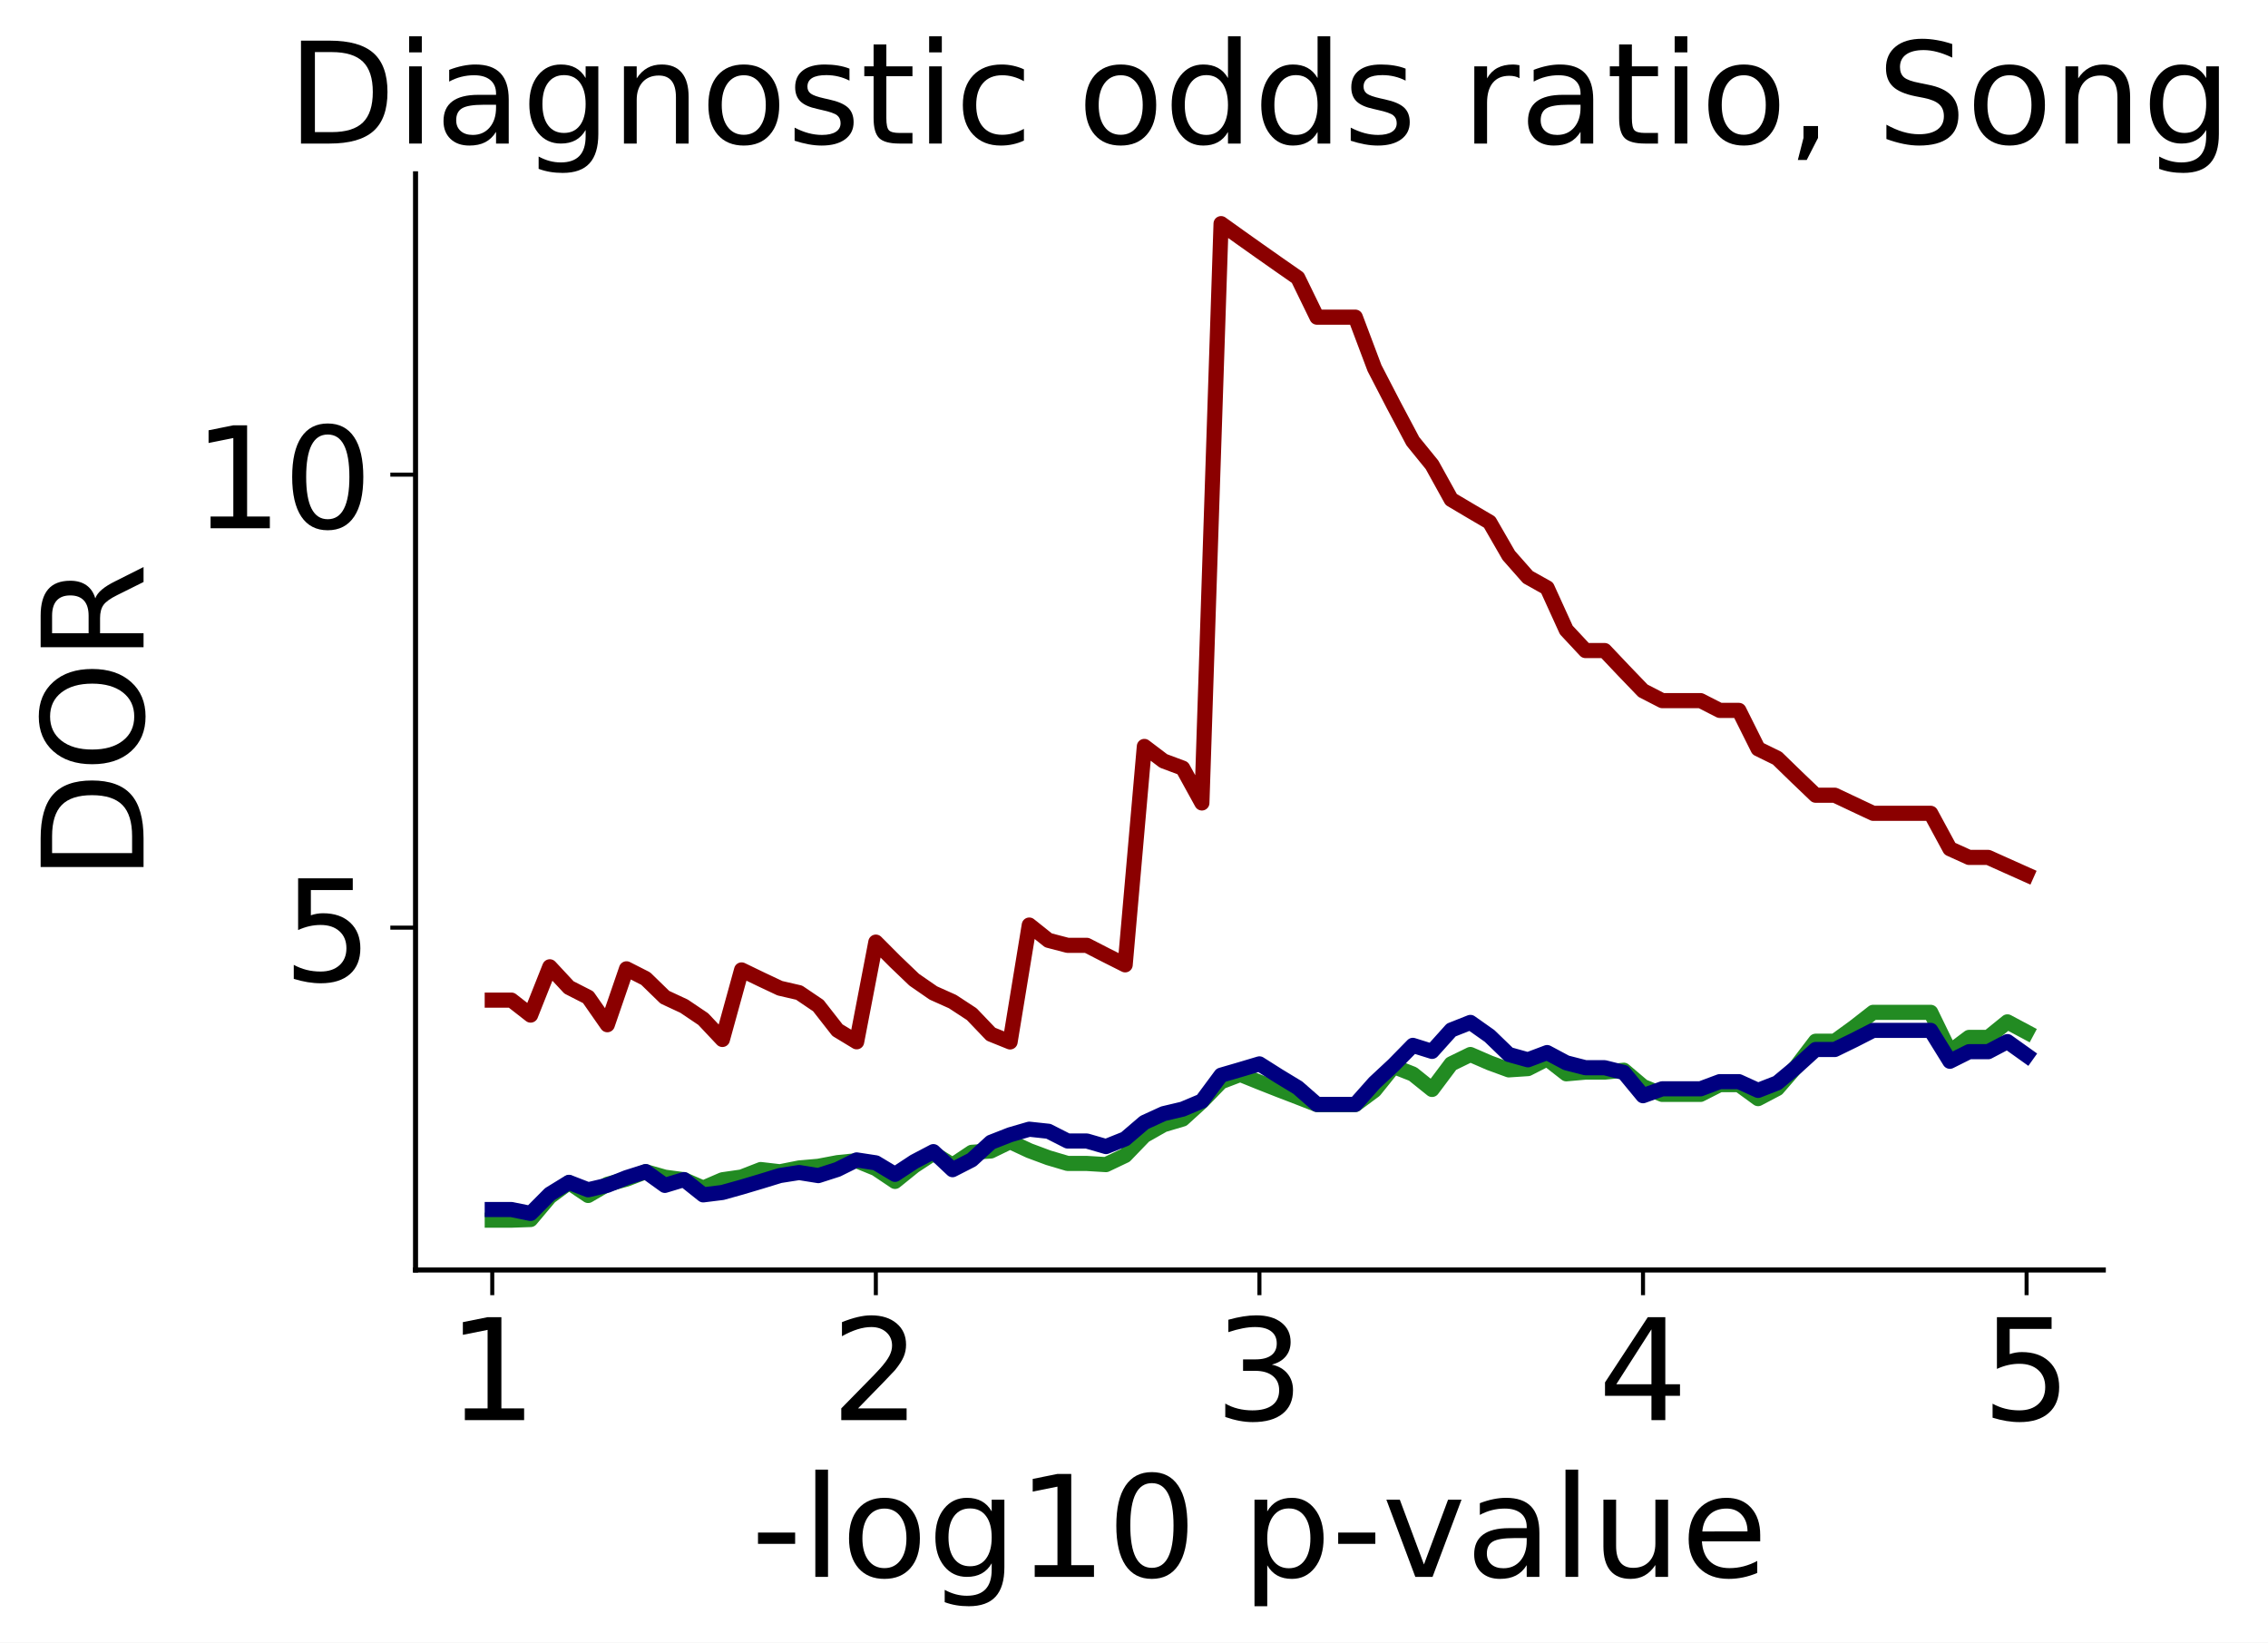
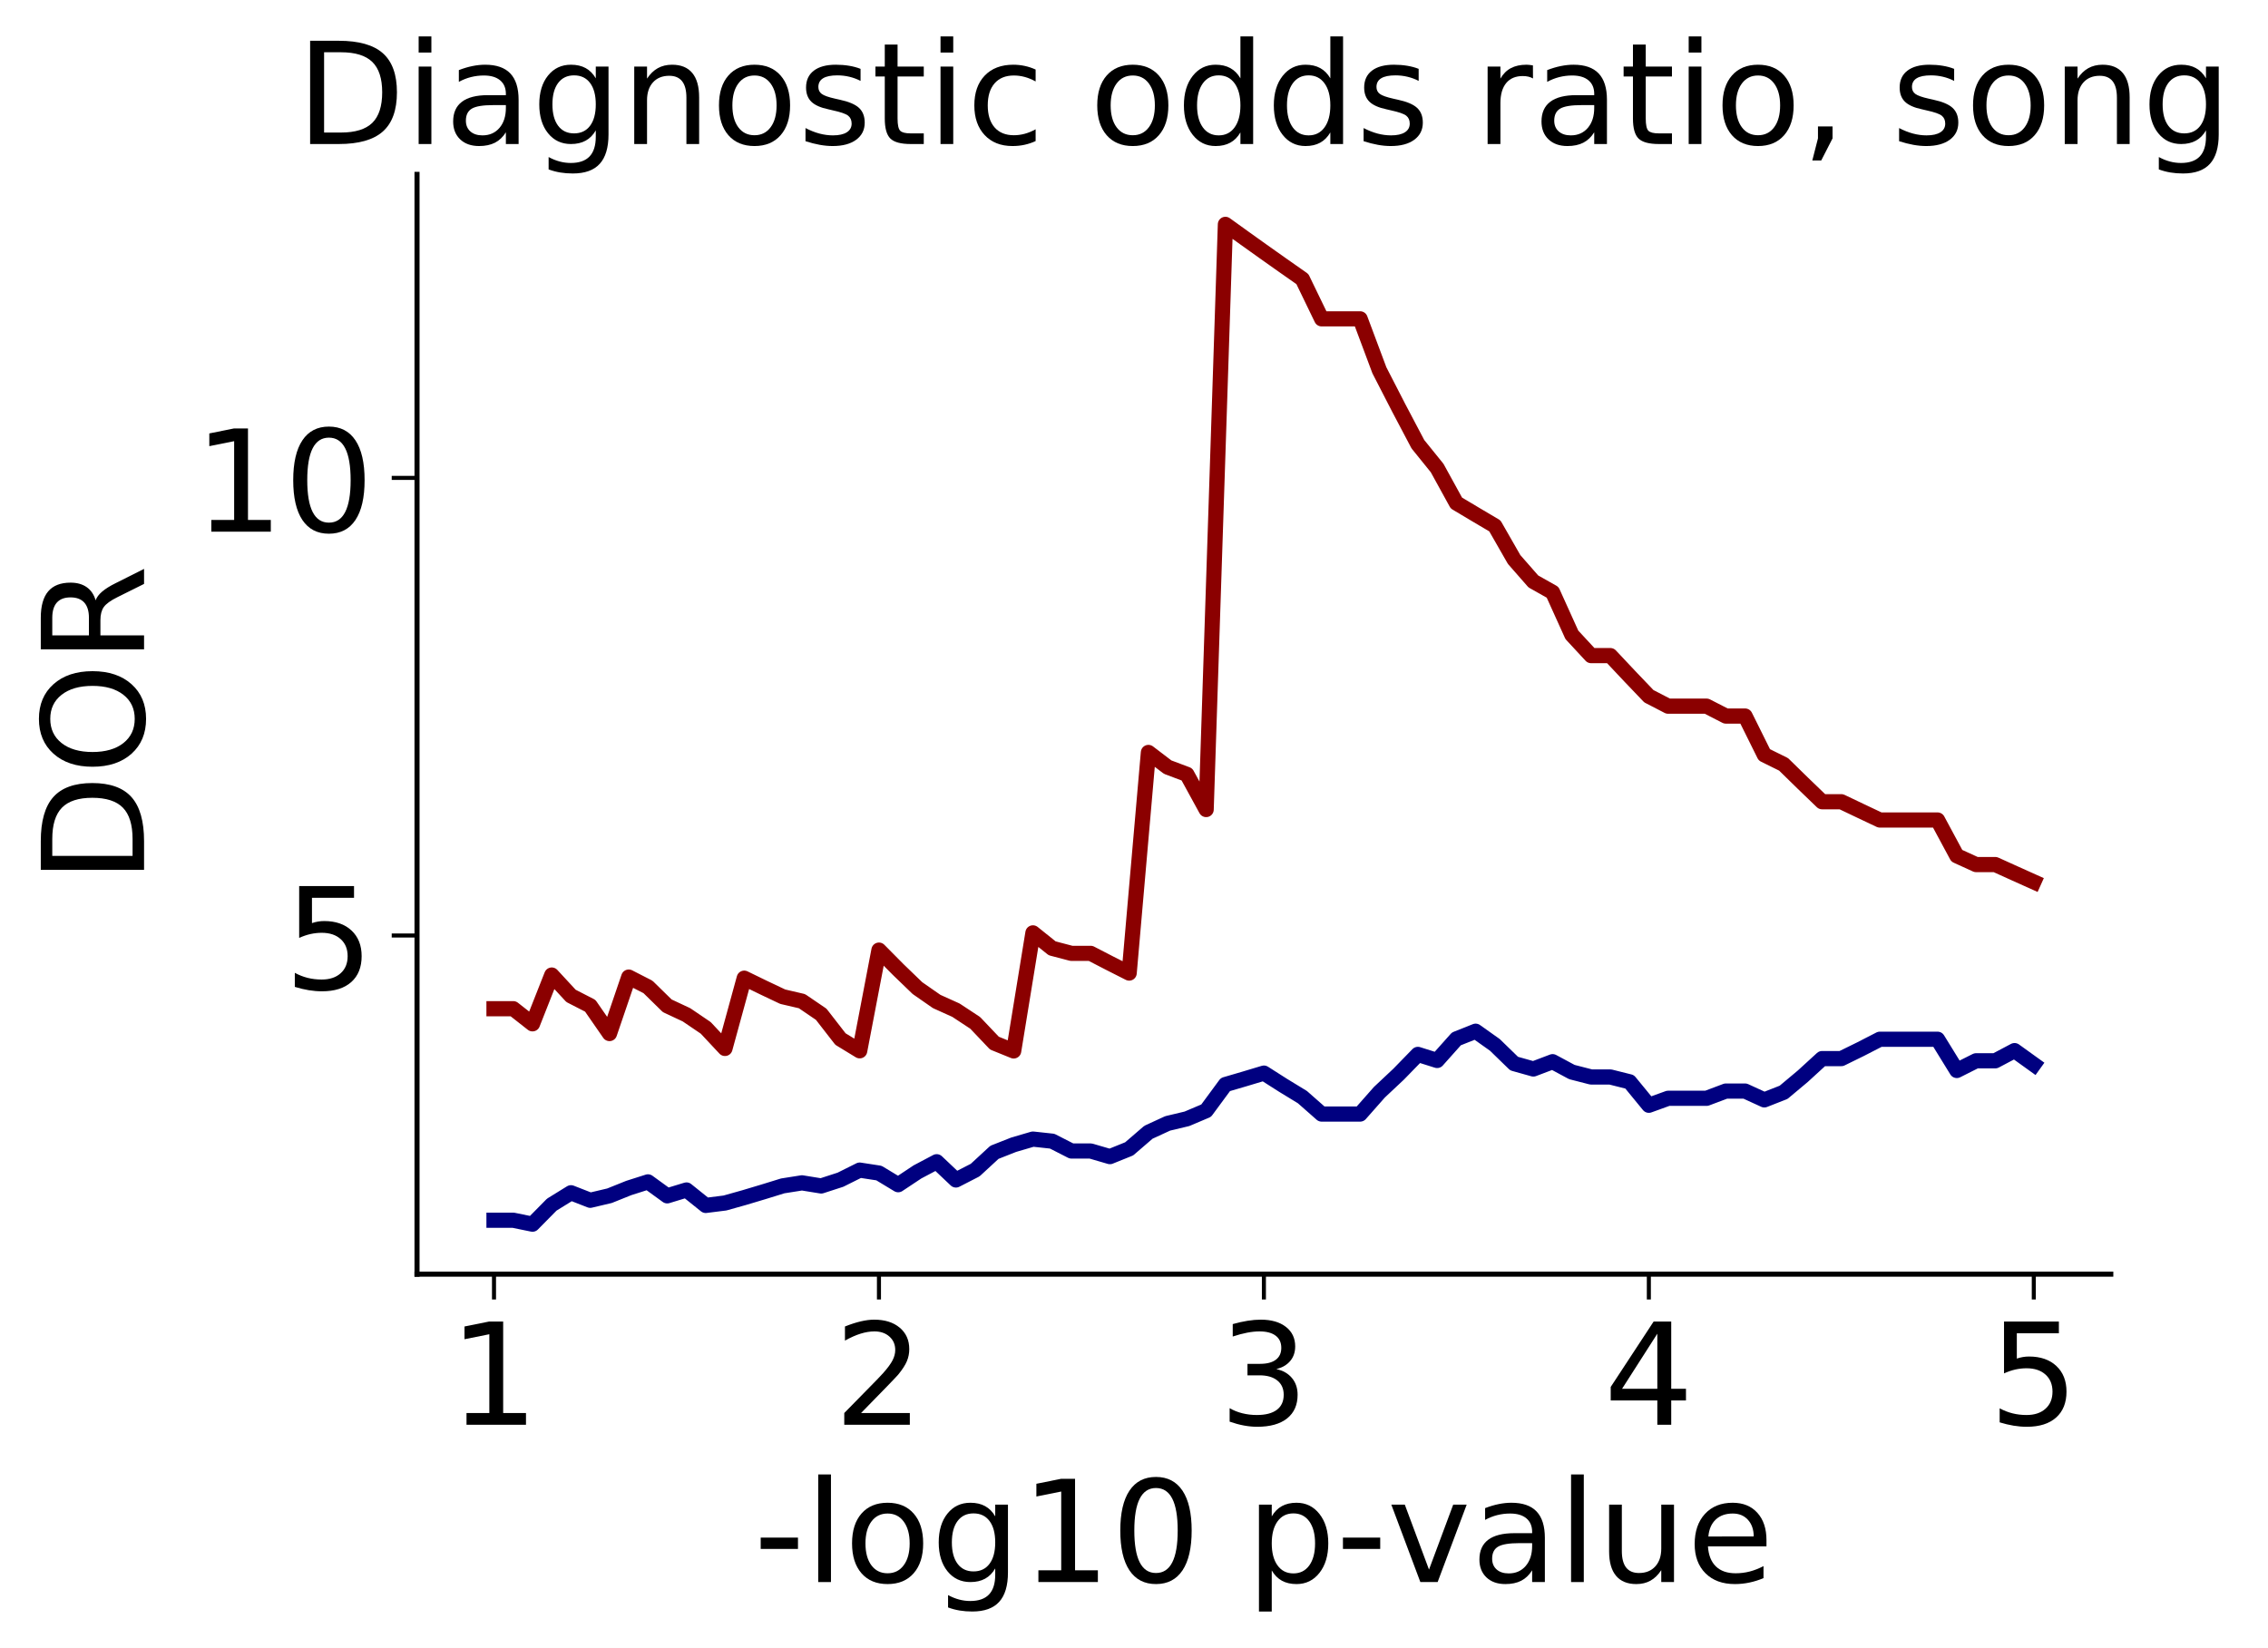
- <svg xmlns="http://www.w3.org/2000/svg" xmlns:xlink="http://www.w3.org/1999/xlink" height="325.813pt" version="1.1" viewBox="0 0 449.898 325.813" width="449.898pt">
+ <svg xmlns="http://www.w3.org/2000/svg" xmlns:xlink="http://www.w3.org/1999/xlink" height="325.813pt" version="1.1" viewBox="0 0 448.304 325.813" width="448.304pt">
  <defs>
    <style type="text/css">
*{stroke-linecap:butt;stroke-linejoin:round;}
  </style>
  </defs>
  <g id="figure_1">
    <g id="patch_1">
-       <path d="M -0 325.813  L 449.898 325.813  L 449.898 0  L -0 0  z " style="fill:#ffffff;" />
+       <path d="M -0 325.813  L 448.304 325.813  L 448.304 0  L -0 0  z " style="fill:#ffffff;" />
    </g>
    <g id="axes_1">
      <g id="patch_2">
        <path d="M 82.429 251.916  L 417.229 251.916  L 417.229 34.476  L 82.429 34.476  z " style="fill:#ffffff;" />
      </g>
      <g id="matplotlib.axis_1">
        <g id="xtick_1">
          <g id="line2d_1">
            <defs>
-               <path d="M 0 0  L 0 5  " id="m112edf96d0" style="stroke:#000000;stroke-width:0.8;" />
-             </defs>
-             <g>
-               <use style="stroke:#000000;stroke-width:0.8;" x="97.647" xlink:href="#m112edf96d0" y="251.916" />
+               <path d="M 0 0  L 0 5  " id="mdcf0095cae" style="stroke:#000000;stroke-width:0.8;" />
+             </defs>
+             <g>
+               <use style="stroke:#000000;stroke-width:0.8;" x="97.647" xlink:href="#mdcf0095cae" y="251.916" />
            </g>
          </g>
          <g id="text_1">
            <defs>
              <path d="M 12.406 8.297  L 28.516 8.297  L 28.516 63.922  L 10.984 60.406  L 10.984 69.391  L 28.422 72.906  L 38.281 72.906  L 38.281 8.297  L 54.391 8.297  L 54.391 0  L 12.406 0  z " id="DejaVuSans-49" />
            </defs>
            <g transform="translate(88.73943 281.6913)scale(0.28 -0.28)">
              <use xlink:href="#DejaVuSans-49" />
            </g>
          </g>
        </g>
        <g id="xtick_2">
          <g id="line2d_2">
            <g>
-               <use style="stroke:#000000;stroke-width:0.8;" x="173.738" xlink:href="#m112edf96d0" y="251.916" />
+               <use style="stroke:#000000;stroke-width:0.8;" x="173.738" xlink:href="#mdcf0095cae" y="251.916" />
            </g>
          </g>
          <g id="text_2">
            <defs>
              <path d="M 19.188 8.297  L 53.609 8.297  L 53.609 0  L 7.328 0  L 7.328 8.297  Q 12.938 14.109 22.625 23.891  Q 32.328 33.688 34.812 36.531  Q 39.547 41.844 41.422 45.531  Q 43.312 49.219 43.312 52.781  Q 43.312 58.594 39.234 62.25  Q 35.156 65.922 28.609 65.922  Q 23.969 65.922 18.812 64.312  Q 13.672 62.703 7.812 59.422  L 7.812 69.391  Q 13.766 71.781 18.938 73  Q 24.125 74.219 28.422 74.219  Q 39.75 74.219 46.484 68.547  Q 53.219 62.891 53.219 53.422  Q 53.219 48.922 51.531 44.891  Q 49.859 40.875 45.406 35.406  Q 44.188 33.984 37.641 27.219  Q 31.109 20.453 19.188 8.297  z " id="DejaVuSans-50" />
            </defs>
            <g transform="translate(164.8303 281.6913)scale(0.28 -0.28)">
              <use xlink:href="#DejaVuSans-50" />
            </g>
          </g>
        </g>
        <g id="xtick_3">
          <g id="line2d_3">
            <g>
-               <use style="stroke:#000000;stroke-width:0.8;" x="249.829" xlink:href="#m112edf96d0" y="251.916" />
+               <use style="stroke:#000000;stroke-width:0.8;" x="249.829" xlink:href="#mdcf0095cae" y="251.916" />
            </g>
          </g>
          <g id="text_3">
            <defs>
              <path d="M 40.578 39.312  Q 47.656 37.797 51.625 33  Q 55.609 28.219 55.609 21.188  Q 55.609 10.406 48.188 4.484  Q 40.766 -1.422 27.094 -1.422  Q 22.516 -1.422 17.656 -0.516  Q 12.797 0.391 7.625 2.203  L 7.625 11.719  Q 11.719 9.328 16.594 8.109  Q 21.484 6.891 26.812 6.891  Q 36.078 6.891 40.938 10.547  Q 45.797 14.203 45.797 21.188  Q 45.797 27.641 41.281 31.266  Q 36.766 34.906 28.719 34.906  L 20.219 34.906  L 20.219 43.016  L 29.109 43.016  Q 36.375 43.016 40.234 45.922  Q 44.094 48.828 44.094 54.297  Q 44.094 59.906 40.109 62.906  Q 36.141 65.922 28.719 65.922  Q 24.656 65.922 20.016 65.031  Q 15.375 64.156 9.812 62.312  L 9.812 71.094  Q 15.438 72.656 20.344 73.438  Q 25.25 74.219 29.594 74.219  Q 40.828 74.219 47.359 69.109  Q 53.906 64.016 53.906 55.328  Q 53.906 49.266 50.438 45.094  Q 46.969 40.922 40.578 39.312  z " id="DejaVuSans-51" />
            </defs>
            <g transform="translate(240.9212 281.6913)scale(0.28 -0.28)">
              <use xlink:href="#DejaVuSans-51" />
            </g>
          </g>
        </g>
        <g id="xtick_4">
          <g id="line2d_4">
            <g>
-               <use style="stroke:#000000;stroke-width:0.8;" x="325.92" xlink:href="#m112edf96d0" y="251.916" />
+               <use style="stroke:#000000;stroke-width:0.8;" x="325.92" xlink:href="#mdcf0095cae" y="251.916" />
            </g>
          </g>
          <g id="text_4">
            <defs>
              <path d="M 37.797 64.312  L 12.891 25.391  L 37.797 25.391  z M 35.203 72.906  L 47.609 72.906  L 47.609 25.391  L 58.016 25.391  L 58.016 17.188  L 47.609 17.188  L 47.609 0  L 37.797 0  L 37.797 17.188  L 4.891 17.188  L 4.891 26.703  z " id="DejaVuSans-52" />
            </defs>
            <g transform="translate(317.0122 281.6913)scale(0.28 -0.28)">
              <use xlink:href="#DejaVuSans-52" />
            </g>
          </g>
        </g>
        <g id="xtick_5">
          <g id="line2d_5">
            <g>
-               <use style="stroke:#000000;stroke-width:0.8;" x="402.011" xlink:href="#m112edf96d0" y="251.916" />
+               <use style="stroke:#000000;stroke-width:0.8;" x="402.011" xlink:href="#mdcf0095cae" y="251.916" />
            </g>
          </g>
          <g id="text_5">
            <defs>
              <path d="M 10.797 72.906  L 49.516 72.906  L 49.516 64.594  L 19.828 64.594  L 19.828 46.734  Q 21.969 47.469 24.109 47.828  Q 26.266 48.188 28.422 48.188  Q 40.625 48.188 47.75 41.5  Q 54.891 34.812 54.891 23.391  Q 54.891 11.625 47.562 5.094  Q 40.234 -1.422 26.906 -1.422  Q 22.312 -1.422 17.547 -0.641  Q 12.797 0.141 7.719 1.703  L 7.719 11.625  Q 12.109 9.234 16.797 8.062  Q 21.484 6.891 26.703 6.891  Q 35.156 6.891 40.078 11.328  Q 45.016 15.766 45.016 23.391  Q 45.016 31 40.078 35.438  Q 35.156 39.891 26.703 39.891  Q 22.75 39.891 18.812 39.016  Q 14.891 38.141 10.797 36.281  z " id="DejaVuSans-53" />
            </defs>
            <g transform="translate(393.1031 281.6913)scale(0.28 -0.28)">
              <use xlink:href="#DejaVuSans-53" />
            </g>
          </g>
        </g>
        <g id="text_6">
          <defs>
            <path d="M 4.891 31.391  L 31.203 31.391  L 31.203 23.391  L 4.891 23.391  z " id="DejaVuSans-45" />
            <path d="M 9.422 75.984  L 18.406 75.984  L 18.406 0  L 9.422 0  z " id="DejaVuSans-108" />
            <path d="M 30.609 48.391  Q 23.391 48.391 19.188 42.75  Q 14.984 37.109 14.984 27.297  Q 14.984 17.484 19.156 11.844  Q 23.344 6.203 30.609 6.203  Q 37.797 6.203 41.984 11.859  Q 46.188 17.531 46.188 27.297  Q 46.188 37.016 41.984 42.703  Q 37.797 48.391 30.609 48.391  z M 30.609 56  Q 42.328 56 49.016 48.375  Q 55.719 40.766 55.719 27.297  Q 55.719 13.875 49.016 6.219  Q 42.328 -1.422 30.609 -1.422  Q 18.844 -1.422 12.172 6.219  Q 5.516 13.875 5.516 27.297  Q 5.516 40.766 12.172 48.375  Q 18.844 56 30.609 56  z " id="DejaVuSans-111" />
            <path d="M 45.406 27.984  Q 45.406 37.75 41.375 43.109  Q 37.359 48.484 30.078 48.484  Q 22.859 48.484 18.828 43.109  Q 14.797 37.75 14.797 27.984  Q 14.797 18.266 18.828 12.891  Q 22.859 7.516 30.078 7.516  Q 37.359 7.516 41.375 12.891  Q 45.406 18.266 45.406 27.984  z M 54.391 6.781  Q 54.391 -7.172 48.188 -13.984  Q 42 -20.797 29.203 -20.797  Q 24.469 -20.797 20.266 -20.094  Q 16.062 -19.391 12.109 -17.922  L 12.109 -9.188  Q 16.062 -11.328 19.922 -12.344  Q 23.781 -13.375 27.781 -13.375  Q 36.625 -13.375 41.016 -8.766  Q 45.406 -4.156 45.406 5.172  L 45.406 9.625  Q 42.625 4.781 38.281 2.391  Q 33.938 0 27.875 0  Q 17.828 0 11.672 7.656  Q 5.516 15.328 5.516 27.984  Q 5.516 40.672 11.672 48.328  Q 17.828 56 27.875 56  Q 33.938 56 38.281 53.609  Q 42.625 51.219 45.406 46.391  L 45.406 54.688  L 54.391 54.688  z " id="DejaVuSans-103" />
            <path d="M 31.781 66.406  Q 24.172 66.406 20.328 58.906  Q 16.5 51.422 16.5 36.375  Q 16.5 21.391 20.328 13.891  Q 24.172 6.391 31.781 6.391  Q 39.453 6.391 43.281 13.891  Q 47.125 21.391 47.125 36.375  Q 47.125 51.422 43.281 58.906  Q 39.453 66.406 31.781 66.406  z M 31.781 74.219  Q 44.047 74.219 50.516 64.516  Q 56.984 54.828 56.984 36.375  Q 56.984 17.969 50.516 8.266  Q 44.047 -1.422 31.781 -1.422  Q 19.531 -1.422 13.062 8.266  Q 6.594 17.969 6.594 36.375  Q 6.594 54.828 13.062 64.516  Q 19.531 74.219 31.781 74.219  z " id="DejaVuSans-48" />
            <path id="DejaVuSans-32" />
            <path d="M 18.109 8.203  L 18.109 -20.797  L 9.078 -20.797  L 9.078 54.688  L 18.109 54.688  L 18.109 46.391  Q 20.953 51.266 25.266 53.625  Q 29.594 56 35.594 56  Q 45.562 56 51.781 48.094  Q 58.016 40.188 58.016 27.297  Q 58.016 14.406 51.781 6.484  Q 45.562 -1.422 35.594 -1.422  Q 29.594 -1.422 25.266 0.953  Q 20.953 3.328 18.109 8.203  z M 48.688 27.297  Q 48.688 37.203 44.609 42.844  Q 40.531 48.484 33.406 48.484  Q 26.266 48.484 22.188 42.844  Q 18.109 37.203 18.109 27.297  Q 18.109 17.391 22.188 11.75  Q 26.266 6.109 33.406 6.109  Q 40.531 6.109 44.609 11.75  Q 48.688 17.391 48.688 27.297  z " id="DejaVuSans-112" />
            <path d="M 2.984 54.688  L 12.5 54.688  L 29.594 8.797  L 46.688 54.688  L 56.203 54.688  L 35.688 0  L 23.484 0  z " id="DejaVuSans-118" />
            <path d="M 34.281 27.484  Q 23.391 27.484 19.188 25  Q 14.984 22.516 14.984 16.5  Q 14.984 11.719 18.141 8.906  Q 21.297 6.109 26.703 6.109  Q 34.188 6.109 38.703 11.406  Q 43.219 16.703 43.219 25.484  L 43.219 27.484  z M 52.203 31.203  L 52.203 0  L 43.219 0  L 43.219 8.297  Q 40.141 3.328 35.547 0.953  Q 30.953 -1.422 24.312 -1.422  Q 15.922 -1.422 10.953 3.297  Q 6 8.016 6 15.922  Q 6 25.141 12.172 29.828  Q 18.359 34.516 30.609 34.516  L 43.219 34.516  L 43.219 35.406  Q 43.219 41.609 39.141 45  Q 35.062 48.391 27.688 48.391  Q 23 48.391 18.547 47.266  Q 14.109 46.141 10.016 43.891  L 10.016 52.203  Q 14.938 54.109 19.578 55.047  Q 24.219 56 28.609 56  Q 40.484 56 46.344 49.844  Q 52.203 43.703 52.203 31.203  z " id="DejaVuSans-97" />
            <path d="M 8.5 21.578  L 8.5 54.688  L 17.484 54.688  L 17.484 21.922  Q 17.484 14.156 20.5 10.266  Q 23.531 6.391 29.594 6.391  Q 36.859 6.391 41.078 11.031  Q 45.312 15.672 45.312 23.688  L 45.312 54.688  L 54.297 54.688  L 54.297 0  L 45.312 0  L 45.312 8.406  Q 42.047 3.422 37.719 1  Q 33.406 -1.422 27.688 -1.422  Q 18.266 -1.422 13.375 4.438  Q 8.5 10.297 8.5 21.578  z M 31.109 56  z " id="DejaVuSans-117" />
            <path d="M 56.203 29.594  L 56.203 25.203  L 14.891 25.203  Q 15.484 15.922 20.484 11.062  Q 25.484 6.203 34.422 6.203  Q 39.594 6.203 44.453 7.469  Q 49.312 8.734 54.109 11.281  L 54.109 2.781  Q 49.266 0.734 44.188 -0.344  Q 39.109 -1.422 33.891 -1.422  Q 20.797 -1.422 13.156 6.188  Q 5.516 13.812 5.516 26.812  Q 5.516 40.234 12.766 48.109  Q 20.016 56 32.328 56  Q 43.359 56 49.781 48.891  Q 56.203 41.797 56.203 29.594  z M 47.219 32.234  Q 47.125 39.594 43.094 43.984  Q 39.062 48.391 32.422 48.391  Q 24.906 48.391 20.391 44.141  Q 15.875 39.891 15.188 32.172  z " id="DejaVuSans-101" />
          </defs>
          <g transform="translate(148.9938 312.79)scale(0.28 -0.28)">
            <use xlink:href="#DejaVuSans-45" />
            <use x="36.084" xlink:href="#DejaVuSans-108" />
            <use x="63.867" xlink:href="#DejaVuSans-111" />
            <use x="125.049" xlink:href="#DejaVuSans-103" />
            <use x="188.525" xlink:href="#DejaVuSans-49" />
            <use x="252.148" xlink:href="#DejaVuSans-48" />
            <use x="315.771" xlink:href="#DejaVuSans-32" />
            <use x="347.559" xlink:href="#DejaVuSans-112" />
            <use x="411.035" xlink:href="#DejaVuSans-45" />
            <use x="447.088" xlink:href="#DejaVuSans-118" />
            <use x="506.268" xlink:href="#DejaVuSans-97" />
            <use x="567.547" xlink:href="#DejaVuSans-108" />
            <use x="595.33" xlink:href="#DejaVuSans-117" />
            <use x="658.709" xlink:href="#DejaVuSans-101" />
          </g>
        </g>
      </g>
      <g id="matplotlib.axis_2">
        <g id="ytick_1">
          <g id="line2d_6">
            <defs>
-               <path d="M 0 0  L -5 0  " id="m7db0b25d14" style="stroke:#000000;stroke-width:0.8;" />
-             </defs>
-             <g>
-               <use style="stroke:#000000;stroke-width:0.8;" x="82.429" xlink:href="#m7db0b25d14" y="184.006" />
+               <path d="M 0 0  L -5 0  " id="m102a51d608" style="stroke:#000000;stroke-width:0.8;" />
+             </defs>
+             <g>
+               <use style="stroke:#000000;stroke-width:0.8;" x="82.429" xlink:href="#m102a51d608" y="184.955" />
            </g>
          </g>
          <g id="text_7">
-             <g transform="translate(56.11375 194.644)scale(0.28 -0.28)">
+             <g transform="translate(56.11375 195.5933)scale(0.28 -0.28)">
              <use xlink:href="#DejaVuSans-53" />
            </g>
          </g>
        </g>
        <g id="ytick_2">
          <g id="line2d_7">
            <g>
-               <use style="stroke:#000000;stroke-width:0.8;" x="82.429" xlink:href="#m7db0b25d14" y="94.146" />
+               <use style="stroke:#000000;stroke-width:0.8;" x="82.429" xlink:href="#m102a51d608" y="94.485" />
            </g>
          </g>
          <g id="text_8">
-             <g transform="translate(38.29875 104.7842)scale(0.28 -0.28)">
+             <g transform="translate(38.29875 105.1227)scale(0.28 -0.28)">
              <use xlink:href="#DejaVuSans-49" />
              <use x="63.623" xlink:href="#DejaVuSans-48" />
            </g>
          </g>
        </g>
        <g id="text_9">
          <defs>
            <path d="M 19.672 64.797  L 19.672 8.109  L 31.594 8.109  Q 46.688 8.109 53.688 14.938  Q 60.688 21.781 60.688 36.531  Q 60.688 51.172 53.688 57.984  Q 46.688 64.797 31.594 64.797  z M 9.812 72.906  L 30.078 72.906  Q 51.266 72.906 61.172 64.094  Q 71.094 55.281 71.094 36.531  Q 71.094 17.672 61.125 8.828  Q 51.172 0 30.078 0  L 9.812 0  z " id="DejaVuSans-68" />
            <path d="M 39.406 66.219  Q 28.656 66.219 22.328 58.203  Q 16.016 50.203 16.016 36.375  Q 16.016 22.609 22.328 14.594  Q 28.656 6.594 39.406 6.594  Q 50.141 6.594 56.422 14.594  Q 62.703 22.609 62.703 36.375  Q 62.703 50.203 56.422 58.203  Q 50.141 66.219 39.406 66.219  z M 39.406 74.219  Q 54.734 74.219 63.906 63.938  Q 73.094 53.656 73.094 36.375  Q 73.094 19.141 63.906 8.859  Q 54.734 -1.422 39.406 -1.422  Q 24.031 -1.422 14.812 8.828  Q 5.609 19.094 5.609 36.375  Q 5.609 53.656 14.812 63.938  Q 24.031 74.219 39.406 74.219  z " id="DejaVuSans-79" />
            <path d="M 44.391 34.188  Q 47.562 33.109 50.562 29.594  Q 53.562 26.078 56.594 19.922  L 66.609 0  L 56 0  L 46.688 18.703  Q 43.062 26.031 39.672 28.422  Q 36.281 30.812 30.422 30.812  L 19.672 30.812  L 19.672 0  L 9.812 0  L 9.812 72.906  L 32.078 72.906  Q 44.578 72.906 50.734 67.672  Q 56.891 62.453 56.891 51.906  Q 56.891 45.016 53.688 40.469  Q 50.484 35.938 44.391 34.188  z M 19.672 64.797  L 19.672 38.922  L 32.078 38.922  Q 39.203 38.922 42.844 42.219  Q 46.484 45.516 46.484 51.906  Q 46.484 58.297 42.844 61.547  Q 39.203 64.797 32.078 64.797  z " id="DejaVuSans-82" />
          </defs>
          <g transform="translate(28.47563 174.7241)rotate(-90)scale(0.28 -0.28)">
            <use xlink:href="#DejaVuSans-68" />
            <use x="77.002" xlink:href="#DejaVuSans-79" />
            <use x="155.713" xlink:href="#DejaVuSans-82" />
          </g>
        </g>
      </g>
      <g id="line2d_8">
-         <path clip-path="url(#pf96921e2d4)" d="M 97.647 198.384  L 101.451 198.384  L 105.256 201.354  L 109.061 191.776  L 112.865 195.864  L 116.67 197.806  L 120.474 203.262  L 124.279 192.175  L 128.083 194.11  L 131.888 197.811  L 135.692 199.582  L 139.497 202.146  L 143.301 206.188  L 147.106 192.393  L 150.911 194.233  L 154.715 196.026  L 158.52 196.905  L 162.324 199.478  L 166.129 204.346  L 169.933 206.651  L 173.738 186.88  L 177.542 190.695  L 181.347 194.34  L 185.151 196.97  L 188.956 198.675  L 192.761 201.166  L 196.565 205.144  L 200.37 206.678  L 204.174 183.494  L 207.979 186.527  L 211.783 187.518  L 215.588 187.518  L 219.392 189.471  L 223.197 191.386  L 227.001 148.062  L 230.806 150.945  L 234.611 152.365  L 238.415 159.274  L 242.22 44.359  L 246.024 47.081  L 249.829 49.778  L 253.633 52.451  L 257.438 55.101  L 261.242 62.911  L 265.047 62.911  L 268.851 62.911  L 272.656 73.012  L 276.461 80.363  L 280.265 87.529  L 284.07 92.208  L 287.874 99.081  L 291.679 101.335  L 295.483 103.571  L 299.288 110.17  L 303.092 114.481  L 306.897 116.611  L 310.701 124.966  L 314.506 129.045  L 318.311 129.045  L 322.115 133.063  L 325.92 137.018  L 329.724 138.974  L 333.529 138.974  L 337.333 138.974  L 341.138 140.914  L 344.942 140.914  L 348.747 148.532  L 352.551 150.401  L 356.356 154.097  L 360.161 157.739  L 363.965 157.739  L 367.77 159.541  L 371.574 161.329  L 375.379 161.329  L 379.183 161.329  L 382.988 161.329  L 386.792 168.353  L 390.597 170.078  L 394.401 170.078  L 398.206 171.79  L 402.011 173.491  " style="fill:none;stroke:#8b0000;stroke-linecap:square;stroke-width:3;" />
+         <path clip-path="url(#pc4cb4a37df)" d="M 97.647 199.431  L 101.451 199.431  L 105.256 202.421  L 109.061 192.778  L 112.865 196.894  L 116.67 198.849  L 120.474 204.342  L 124.279 193.18  L 128.083 195.128  L 131.888 198.854  L 135.692 200.637  L 139.497 203.218  L 143.301 207.288  L 147.106 193.399  L 150.911 195.252  L 154.715 197.057  L 158.52 197.942  L 162.324 200.532  L 166.129 205.433  L 169.933 207.754  L 173.738 187.848  L 177.542 191.689  L 181.347 195.36  L 185.151 198.007  L 188.956 199.724  L 192.761 202.231  L 196.565 206.237  L 200.37 207.782  L 204.174 184.44  L 207.979 187.493  L 211.783 188.491  L 215.588 188.491  L 219.392 190.457  L 223.197 192.385  L 227.001 148.767  L 230.806 151.669  L 234.611 153.1  L 238.415 160.055  L 242.22 44.359  L 246.024 47.099  L 249.829 49.815  L 253.633 52.507  L 257.438 55.174  L 261.242 63.037  L 265.047 63.037  L 268.851 63.037  L 272.656 73.207  L 276.461 80.608  L 280.265 87.823  L 284.07 92.533  L 287.874 99.453  L 291.679 101.723  L 295.483 103.973  L 299.288 110.617  L 303.092 114.958  L 306.897 117.103  L 310.701 125.513  L 314.506 129.621  L 318.311 129.621  L 322.115 133.666  L 325.92 137.648  L 329.724 139.617  L 333.529 139.617  L 337.333 139.617  L 341.138 141.571  L 344.942 141.571  L 348.747 149.24  L 352.551 151.121  L 356.356 154.843  L 360.161 158.51  L 363.965 158.51  L 367.77 160.324  L 371.574 162.124  L 375.379 162.124  L 379.183 162.124  L 382.988 162.124  L 386.792 169.196  L 390.597 170.933  L 394.401 170.933  L 398.206 172.657  L 402.011 174.368  " style="fill:none;stroke:#8b0000;stroke-linecap:square;stroke-width:3;" />
      </g>
      <g id="line2d_9">
-         <path clip-path="url(#pf96921e2d4)" d="M 97.647 242.032  L 101.451 242.032  L 105.256 241.902  L 109.061 237.382  L 112.865 234.578  L 116.67 237.134  L 120.474 234.92  L 124.279 233.886  L 128.083 232.42  L 131.888 233.505  L 135.692 234.014  L 139.497 235.663  L 143.301 234.018  L 147.106 233.472  L 150.911 231.99  L 154.715 232.433  L 158.52 231.677  L 162.324 231.346  L 166.129 230.625  L 169.933 230.233  L 173.738 231.793  L 177.542 234.342  L 181.347 231.272  L 185.151 228.777  L 188.956 231.116  L 192.761 228.575  L 196.565 228.308  L 200.37 226.464  L 204.174 228.239  L 207.979 229.656  L 211.783 230.782  L 215.588 230.782  L 219.392 231.012  L 223.197 229.203  L 227.001 225.258  L 230.806 223.101  L 234.611 221.97  L 238.415 218.509  L 242.22 214.578  L 246.024 213.121  L 249.829 214.66  L 253.633 216.159  L 257.438 217.62  L 261.242 219.102  L 265.047 219.102  L 268.851 219.102  L 272.656 216.289  L 276.461 211.552  L 280.265 213.045  L 284.07 216.103  L 287.874 211.026  L 291.679 209.172  L 295.483 210.825  L 299.288 212.219  L 303.092 211.969  L 306.897 210.035  L 310.701 213  L 314.506 212.664  L 318.311 212.664  L 322.115 212.292  L 325.92 215.519  L 329.724 217.083  L 333.529 217.083  L 337.333 217.083  L 341.138 215.149  L 344.942 215.149  L 348.747 217.92  L 352.551 215.92  L 356.356 211.532  L 360.161 206.539  L 363.965 206.539  L 367.77 203.775  L 371.574 200.807  L 375.379 200.807  L 379.183 200.807  L 382.988 200.807  L 386.792 208.634  L 390.597 205.78  L 394.401 205.78  L 398.206 202.697  L 402.011 204.73  " style="fill:none;stroke:#228b22;stroke-linecap:square;stroke-width:3;" />
-       </g>
-       <g id="line2d_10">
-         <path clip-path="url(#pf96921e2d4)" d="M 97.647 239.921  L 101.451 239.921  L 105.256 240.697  L 109.061 236.865  L 112.865 234.53  L 116.67 236.005  L 120.474 235.114  L 124.279 233.595  L 128.083 232.391  L 131.888 235.133  L 135.692 233.982  L 139.497 237.015  L 143.301 236.54  L 147.106 235.479  L 150.911 234.346  L 154.715 233.179  L 158.52 232.582  L 162.324 233.193  L 166.129 231.968  L 169.933 230.082  L 173.738 230.661  L 177.542 232.946  L 181.347 230.437  L 185.151 228.438  L 188.956 232.017  L 192.761 230.074  L 196.565 226.586  L 200.37 225.095  L 204.174 223.989  L 207.979 224.398  L 211.783 226.328  L 215.588 226.328  L 219.392 227.431  L 223.197 225.906  L 227.001 222.649  L 230.806 220.908  L 234.611 220.007  L 238.415 218.406  L 242.22 213.275  L 246.024 212.167  L 249.829 211.031  L 253.633 213.438  L 257.438 215.744  L 261.242 219.073  L 265.047 219.073  L 268.851 219.073  L 272.656 214.789  L 276.461 211.241  L 280.265 207.359  L 284.07 208.551  L 287.874 204.314  L 291.679 202.807  L 295.483 205.49  L 299.288 209.163  L 303.092 210.223  L 306.897 208.789  L 310.701 210.821  L 314.506 211.794  L 318.311 211.794  L 322.115 212.74  L 325.92 217.346  L 329.724 215.98  L 333.529 215.98  L 337.333 215.98  L 341.138 214.558  L 344.942 214.558  L 348.747 216.29  L 352.551 214.806  L 356.356 211.64  L 360.161 208.18  L 363.965 208.18  L 367.77 206.326  L 371.574 204.382  L 375.379 204.382  L 379.183 204.382  L 382.988 204.382  L 386.792 210.515  L 390.597 208.614  L 394.401 208.614  L 398.206 206.613  L 402.011 209.33  " style="fill:none;stroke:#000080;stroke-linecap:square;stroke-width:3;" />
+         <path clip-path="url(#pc4cb4a37df)" d="M 97.647 241.251  L 101.451 241.251  L 105.256 242.032  L 109.061 238.173  L 112.865 235.822  L 116.67 237.308  L 120.474 236.411  L 124.279 234.882  L 128.083 233.669  L 131.888 236.43  L 135.692 235.271  L 139.497 238.325  L 143.301 237.846  L 147.106 236.778  L 150.911 235.638  L 154.715 234.463  L 158.52 233.862  L 162.324 234.477  L 166.129 233.243  L 169.933 231.344  L 173.738 231.927  L 177.542 234.228  L 181.347 231.702  L 185.151 229.689  L 188.956 233.293  L 192.761 231.336  L 196.565 227.825  L 200.37 226.324  L 204.174 225.21  L 207.979 225.622  L 211.783 227.565  L 215.588 227.565  L 219.392 228.676  L 223.197 227.14  L 227.001 223.861  L 230.806 222.108  L 234.611 221.201  L 238.415 219.589  L 242.22 214.423  L 246.024 213.308  L 249.829 212.164  L 253.633 214.588  L 257.438 216.909  L 261.242 220.26  L 265.047 220.26  L 268.851 220.26  L 272.656 215.948  L 276.461 212.375  L 280.265 208.467  L 284.07 209.667  L 287.874 205.402  L 291.679 203.884  L 295.483 206.585  L 299.288 210.284  L 303.092 211.35  L 306.897 209.907  L 310.701 211.953  L 314.506 212.932  L 318.311 212.932  L 322.115 213.884  L 325.92 218.522  L 329.724 217.146  L 333.529 217.146  L 337.333 217.146  L 341.138 215.715  L 344.942 215.715  L 348.747 217.459  L 352.551 215.965  L 356.356 212.778  L 360.161 209.294  L 363.965 209.294  L 367.77 207.427  L 371.574 205.47  L 375.379 205.47  L 379.183 205.47  L 382.988 205.47  L 386.792 211.644  L 390.597 209.73  L 394.401 209.73  L 398.206 207.716  L 402.011 210.452  " style="fill:none;stroke:#000080;stroke-linecap:square;stroke-width:3;" />
      </g>
      <g id="patch_3">
        <path d="M 82.429 251.916  L 82.429 34.476  " style="fill:none;stroke:#000000;stroke-linecap:square;stroke-linejoin:miter;" />
      </g>
      <g id="patch_4">
        <path d="M 82.429 251.916  L 417.229 251.916  " style="fill:none;stroke:#000000;stroke-linecap:square;stroke-linejoin:miter;" />
      </g>
      <g id="text_10">
        <defs>
          <path d="M 9.422 54.688  L 18.406 54.688  L 18.406 0  L 9.422 0  z M 9.422 75.984  L 18.406 75.984  L 18.406 64.594  L 9.422 64.594  z " id="DejaVuSans-105" />
          <path d="M 54.891 33.016  L 54.891 0  L 45.906 0  L 45.906 32.719  Q 45.906 40.484 42.875 44.328  Q 39.844 48.188 33.797 48.188  Q 26.516 48.188 22.312 43.547  Q 18.109 38.922 18.109 30.906  L 18.109 0  L 9.078 0  L 9.078 54.688  L 18.109 54.688  L 18.109 46.188  Q 21.344 51.125 25.703 53.562  Q 30.078 56 35.797 56  Q 45.219 56 50.047 50.172  Q 54.891 44.344 54.891 33.016  z " id="DejaVuSans-110" />
          <path d="M 44.281 53.078  L 44.281 44.578  Q 40.484 46.531 36.375 47.5  Q 32.281 48.484 27.875 48.484  Q 21.188 48.484 17.844 46.438  Q 14.5 44.391 14.5 40.281  Q 14.5 37.156 16.891 35.375  Q 19.281 33.594 26.516 31.984  L 29.594 31.297  Q 39.156 29.25 43.188 25.516  Q 47.219 21.781 47.219 15.094  Q 47.219 7.469 41.188 3.016  Q 35.156 -1.422 24.609 -1.422  Q 20.219 -1.422 15.453 -0.562  Q 10.688 0.297 5.422 2  L 5.422 11.281  Q 10.406 8.688 15.234 7.391  Q 20.062 6.109 24.812 6.109  Q 31.156 6.109 34.562 8.281  Q 37.984 10.453 37.984 14.406  Q 37.984 18.062 35.516 20.016  Q 33.062 21.969 24.703 23.781  L 21.578 24.516  Q 13.234 26.266 9.516 29.906  Q 5.812 33.547 5.812 39.891  Q 5.812 47.609 11.281 51.797  Q 16.75 56 26.812 56  Q 31.781 56 36.172 55.266  Q 40.578 54.547 44.281 53.078  z " id="DejaVuSans-115" />
          <path d="M 18.312 70.219  L 18.312 54.688  L 36.812 54.688  L 36.812 47.703  L 18.312 47.703  L 18.312 18.016  Q 18.312 11.328 20.141 9.422  Q 21.969 7.516 27.594 7.516  L 36.812 7.516  L 36.812 0  L 27.594 0  Q 17.188 0 13.234 3.875  Q 9.281 7.766 9.281 18.016  L 9.281 47.703  L 2.688 47.703  L 2.688 54.688  L 9.281 54.688  L 9.281 70.219  z " id="DejaVuSans-116" />
          <path d="M 48.781 52.594  L 48.781 44.188  Q 44.969 46.297 41.141 47.344  Q 37.312 48.391 33.406 48.391  Q 24.656 48.391 19.812 42.844  Q 14.984 37.312 14.984 27.297  Q 14.984 17.281 19.812 11.734  Q 24.656 6.203 33.406 6.203  Q 37.312 6.203 41.141 7.25  Q 44.969 8.297 48.781 10.406  L 48.781 2.094  Q 45.016 0.344 40.984 -0.531  Q 36.969 -1.422 32.422 -1.422  Q 20.062 -1.422 12.781 6.344  Q 5.516 14.109 5.516 27.297  Q 5.516 40.672 12.859 48.328  Q 20.219 56 33.016 56  Q 37.156 56 41.109 55.141  Q 45.062 54.297 48.781 52.594  z " id="DejaVuSans-99" />
          <path d="M 45.406 46.391  L 45.406 75.984  L 54.391 75.984  L 54.391 0  L 45.406 0  L 45.406 8.203  Q 42.578 3.328 38.25 0.953  Q 33.938 -1.422 27.875 -1.422  Q 17.969 -1.422 11.734 6.484  Q 5.516 14.406 5.516 27.297  Q 5.516 40.188 11.734 48.094  Q 17.969 56 27.875 56  Q 33.938 56 38.25 53.625  Q 42.578 51.266 45.406 46.391  z M 14.797 27.297  Q 14.797 17.391 18.875 11.75  Q 22.953 6.109 30.078 6.109  Q 37.203 6.109 41.297 11.75  Q 45.406 17.391 45.406 27.297  Q 45.406 37.203 41.297 42.844  Q 37.203 48.484 30.078 48.484  Q 22.953 48.484 18.875 42.844  Q 14.797 37.203 14.797 27.297  z " id="DejaVuSans-100" />
          <path d="M 41.109 46.297  Q 39.594 47.172 37.812 47.578  Q 36.031 48 33.891 48  Q 26.266 48 22.188 43.047  Q 18.109 38.094 18.109 28.812  L 18.109 0  L 9.078 0  L 9.078 54.688  L 18.109 54.688  L 18.109 46.188  Q 20.953 51.172 25.484 53.578  Q 30.031 56 36.531 56  Q 37.453 56 38.578 55.875  Q 39.703 55.766 41.062 55.516  z " id="DejaVuSans-114" />
          <path d="M 11.719 12.406  L 22.016 12.406  L 22.016 4  L 14.016 -11.625  L 7.719 -11.625  L 11.719 4  z " id="DejaVuSans-44" />
-           <path d="M 53.516 70.516  L 53.516 60.891  Q 47.906 63.578 42.922 64.891  Q 37.938 66.219 33.297 66.219  Q 25.25 66.219 20.875 63.094  Q 16.5 59.969 16.5 54.203  Q 16.5 49.359 19.406 46.891  Q 22.312 44.438 30.422 42.922  L 36.375 41.703  Q 47.406 39.594 52.656 34.297  Q 57.906 29 57.906 20.125  Q 57.906 9.516 50.797 4.047  Q 43.703 -1.422 29.984 -1.422  Q 24.812 -1.422 18.969 -0.25  Q 13.141 0.922 6.891 3.219  L 6.891 13.375  Q 12.891 10.016 18.656 8.297  Q 24.422 6.594 29.984 6.594  Q 38.422 6.594 43.016 9.906  Q 47.609 13.234 47.609 19.391  Q 47.609 24.75 44.312 27.781  Q 41.016 30.812 33.5 32.328  L 27.484 33.5  Q 16.453 35.688 11.516 40.375  Q 6.594 45.062 6.594 53.422  Q 6.594 63.094 13.406 68.656  Q 20.219 74.219 32.172 74.219  Q 37.312 74.219 42.625 73.281  Q 47.953 72.359 53.516 70.516  z " id="DejaVuSans-83" />
        </defs>
-         <g transform="translate(56.95906 28.47563)scale(0.28 -0.28)">
+         <g transform="translate(58.55375 28.47563)scale(0.28 -0.28)">
          <use xlink:href="#DejaVuSans-68" />
          <use x="77.002" xlink:href="#DejaVuSans-105" />
          <use x="104.785" xlink:href="#DejaVuSans-97" />
          <use x="166.064" xlink:href="#DejaVuSans-103" />
          <use x="229.541" xlink:href="#DejaVuSans-110" />
          <use x="292.92" xlink:href="#DejaVuSans-111" />
          <use x="354.102" xlink:href="#DejaVuSans-115" />
          <use x="406.201" xlink:href="#DejaVuSans-116" />
          <use x="445.41" xlink:href="#DejaVuSans-105" />
          <use x="473.193" xlink:href="#DejaVuSans-99" />
          <use x="528.174" xlink:href="#DejaVuSans-32" />
          <use x="559.961" xlink:href="#DejaVuSans-111" />
          <use x="621.143" xlink:href="#DejaVuSans-100" />
          <use x="684.619" xlink:href="#DejaVuSans-100" />
          <use x="748.096" xlink:href="#DejaVuSans-115" />
          <use x="800.195" xlink:href="#DejaVuSans-32" />
          <use x="831.982" xlink:href="#DejaVuSans-114" />
          <use x="873.096" xlink:href="#DejaVuSans-97" />
          <use x="934.375" xlink:href="#DejaVuSans-116" />
          <use x="973.584" xlink:href="#DejaVuSans-105" />
          <use x="1001.367" xlink:href="#DejaVuSans-111" />
          <use x="1062.549" xlink:href="#DejaVuSans-44" />
          <use x="1094.336" xlink:href="#DejaVuSans-32" />
-           <use x="1126.123" xlink:href="#DejaVuSans-83" />
-           <use x="1189.6" xlink:href="#DejaVuSans-111" />
-           <use x="1250.781" xlink:href="#DejaVuSans-110" />
-           <use x="1314.16" xlink:href="#DejaVuSans-103" />
+           <use x="1126.123" xlink:href="#DejaVuSans-115" />
+           <use x="1178.223" xlink:href="#DejaVuSans-111" />
+           <use x="1239.404" xlink:href="#DejaVuSans-110" />
+           <use x="1302.783" xlink:href="#DejaVuSans-103" />
        </g>
      </g>
    </g>
  </g>
  <defs>
-     <clipPath id="pf96921e2d4">
+     <clipPath id="pc4cb4a37df">
      <rect height="217.44" width="334.8" x="82.429" y="34.476" />
    </clipPath>
  </defs>
</svg>
